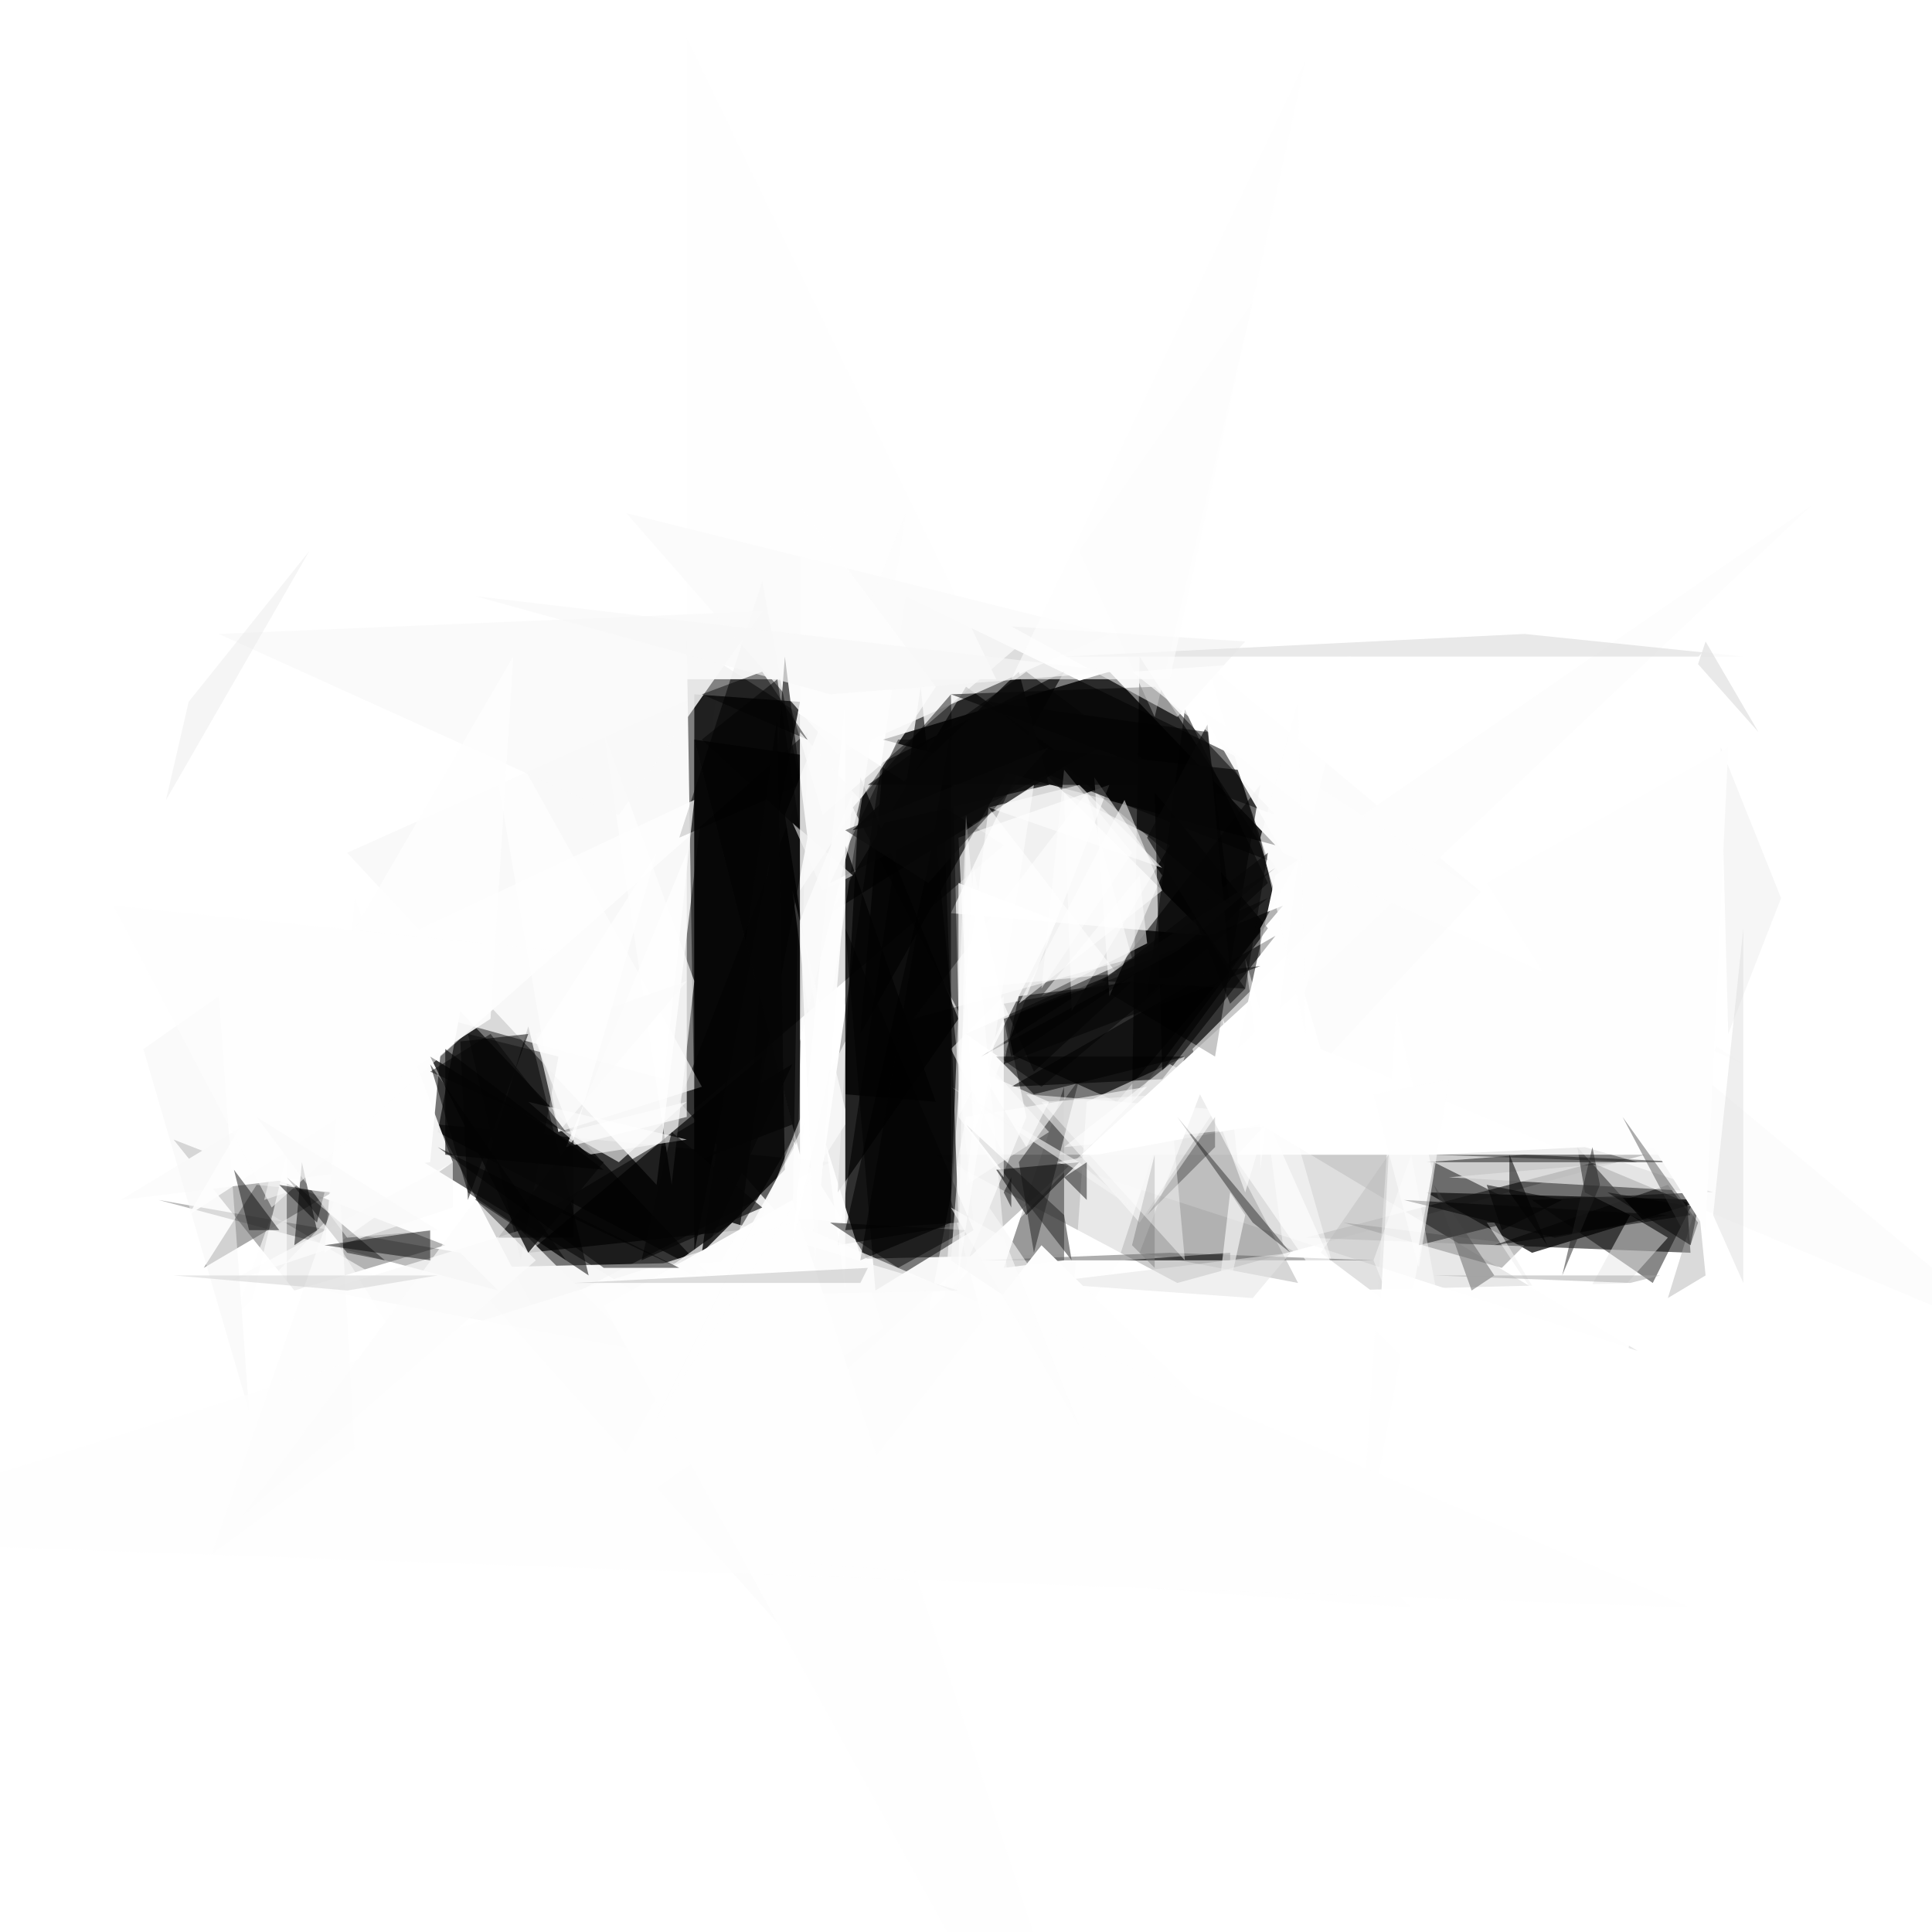
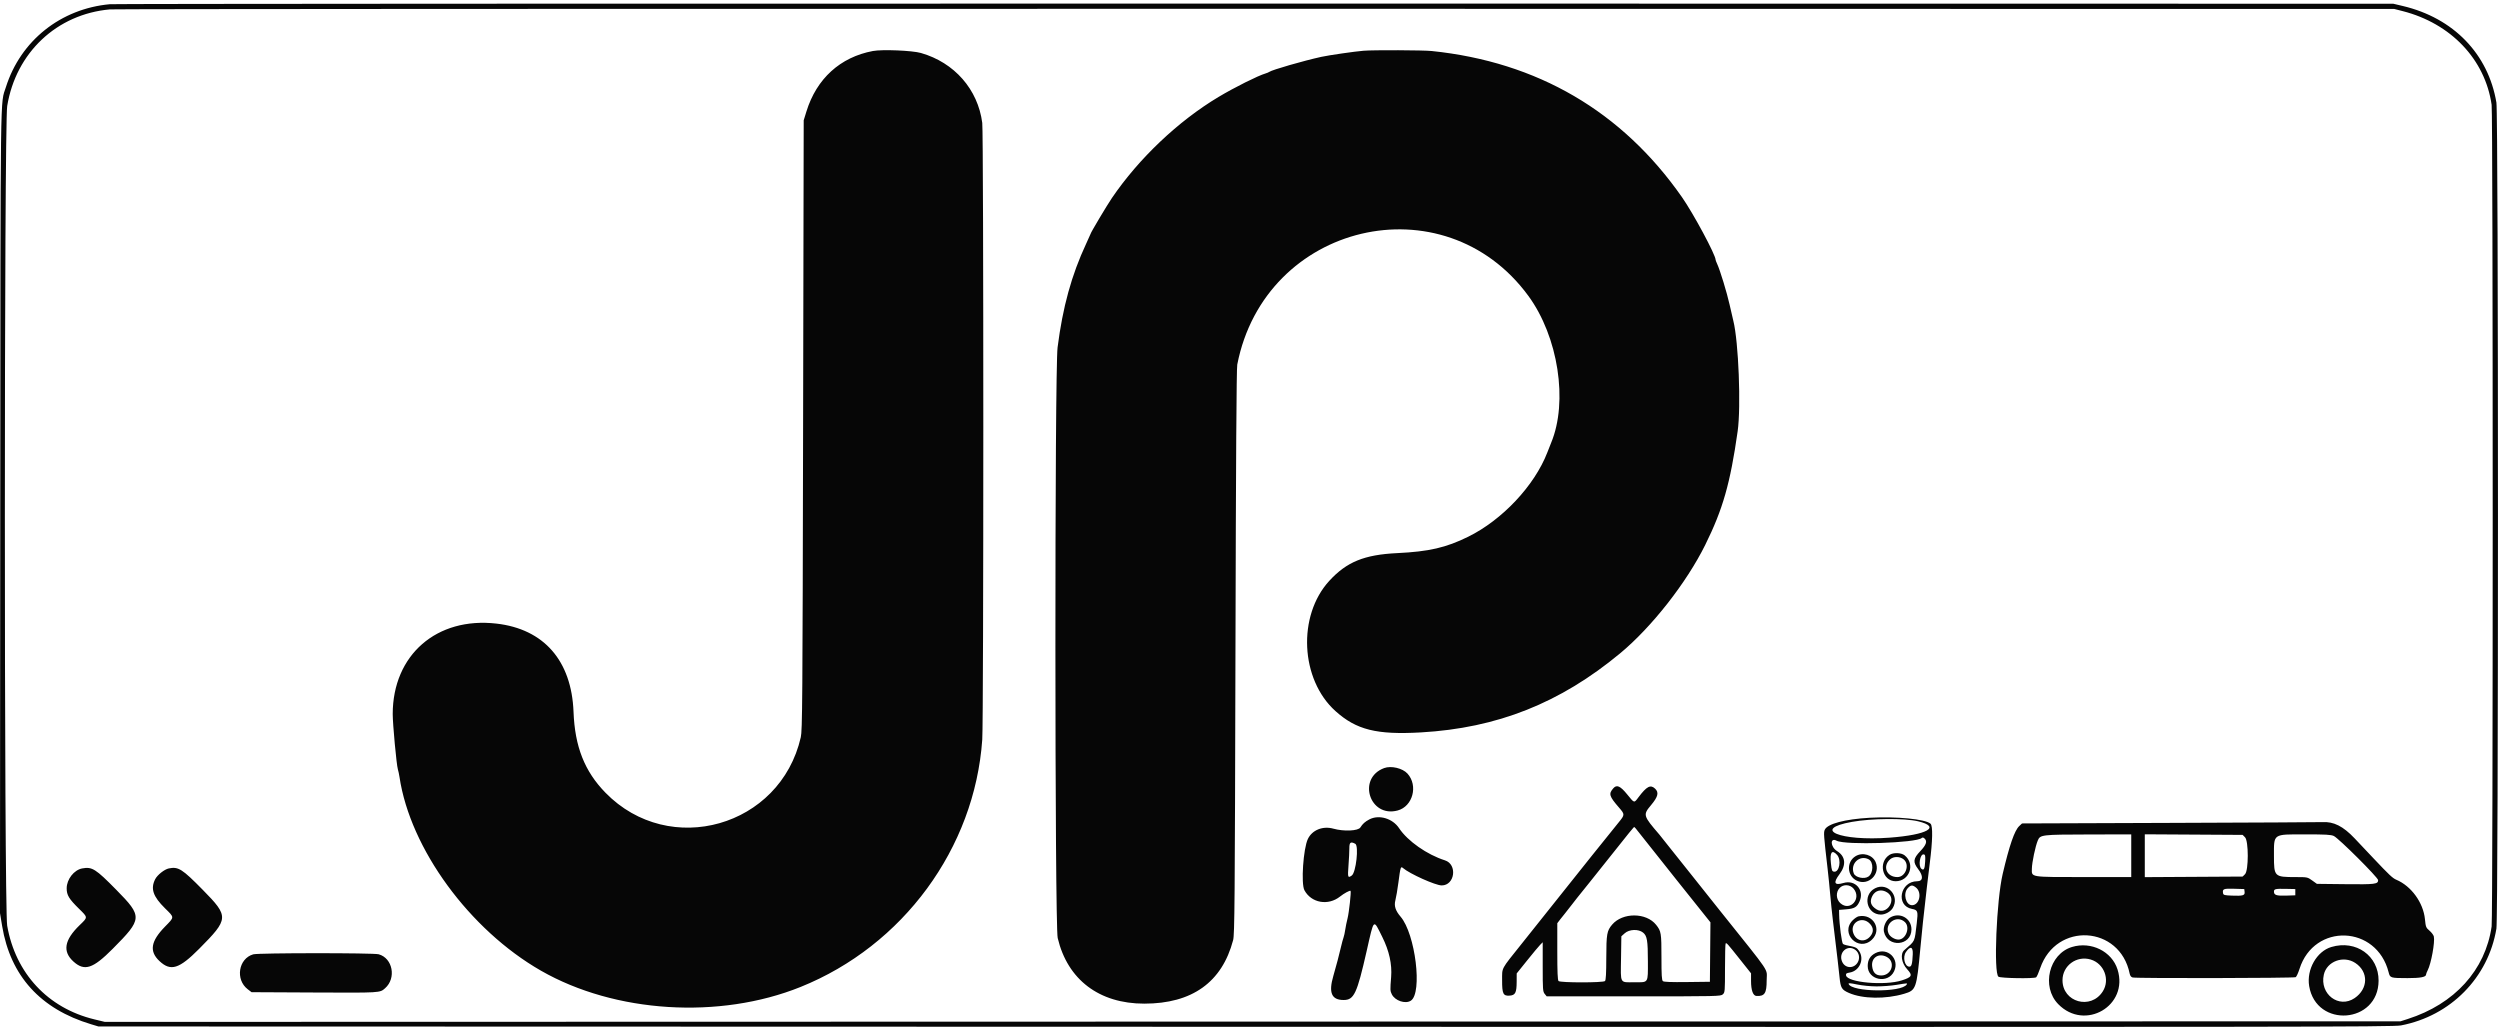
- <svg xmlns="http://www.w3.org/2000/svg" viewBox="0 0 256 256" clip-path="url(#clip)" width="500" height="500">
-   <defs>
-     <clipPath id="clip" clipPathUnits="objectBoundingBox">
-       <rect x="0" y="0" width="256" height="256" />
-     </clipPath>
-   </defs>
-   <rect x="0" y="0" width="256" height="256" fill="rgb(255, 255, 255)" />
-   <path d="M48,149L105,184L107,97Z" fill="rgb(42, 42, 42)" fill-opacity="0.64" />
-   <path d="M188,112L104,189L120,79Z" fill="rgb(81, 81, 81)" fill-opacity="0.77" />
-   <path d="M58,149L110,154L71,174Z" fill="rgb(0, 0, 0)" fill-opacity="0.54" />
-   <path d="M144,105L150,127L121,135Z" fill="rgb(255, 255, 255)" fill-opacity="0.56" />
-   <path d="M95,91L87,157L46,113Z" fill="rgb(249, 249, 249)" fill-opacity="0.86" />
-   <path d="M92,147L91,85L133,112Z" fill="rgb(0, 0, 0)" fill-opacity="0.49" />
-   <path d="M224,166L223,151L173,164Z" fill="rgb(1, 1, 1)" fill-opacity="0.57" />
-   <path d="M61,168L111,224L149,166Z" fill="rgb(252, 252, 252)" fill-opacity="0.96" />
-   <path d="M151,87L150,146L171,118Z" fill="rgb(0, 0, 0)" fill-opacity="0.66" />
-   <path d="M175,139L160,88L268,178Z" fill="rgb(252, 252, 252)" fill-opacity="0.95" />
-   <path d="M136,100L160,124L126,121Z" fill="rgb(255, 255, 255)" fill-opacity="0.70" />
-   <path d="M99,74L153,70L109,108Z" fill="rgb(255, 255, 255)" fill-opacity="0.75" />
-   <path d="M117,98L147,89L169,112Z" fill="rgb(0, 0, 0)" fill-opacity="0.83" />
-   <path d="M133,168L141,144L141,167Z" fill="rgb(0, 0, 0)" fill-opacity="0.40" />
-   <path d="M169,116L164,139L240,67Z" fill="rgb(253, 253, 253)" fill-opacity="1.00" />
-   <path d="M115,167L105,151L95,168Z" fill="rgb(249, 249, 249)" fill-opacity="0.86" />
-   <path d="M129,162L111,165L122,91Z" fill="rgb(0, 0, 0)" fill-opacity="0.60" />
-   <path d="M148,146L170,120L128,137Z" fill="rgb(0, 0, 0)" fill-opacity="0.62" />
-   <path d="M123,174L152,144L128,148Z" fill="rgb(255, 255, 255)" fill-opacity="0.59" />
-   <path d="M218,153L124,153L156,170Z" fill="rgb(14, 14, 14)" fill-opacity="0.21" />
-   <path d="M106,104L90,111L101,77Z" fill="rgb(0, 0, 0)" fill-opacity="0.53" />
-   <path d="M142,101L128,91L110,121Z" fill="rgb(0, 0, 0)" fill-opacity="0.65" />
-   <path d="M127,111L129,150L147,104Z" fill="rgb(255, 255, 255)" fill-opacity="0.65" />
-   <path d="M105,163L90,146L106,105Z" fill="rgb(0, 0, 0)" fill-opacity="0.56" />
-   <path d="M58,150L61,134L94,169Z" fill="rgb(0, 0, 0)" fill-opacity="0.65" />
-   <path d="M129,115L136,148L125,175Z" fill="rgb(252, 252, 252)" fill-opacity="0.70" />
-   <path d="M59,165L39,171L23,151Z" fill="rgb(122, 122, 122)" fill-opacity="0.57" />
-   <path d="M91,90L132,90L91,5Z" fill="rgb(254, 254, 254)" fill-opacity="0.92" />
-   <path d="M76,205L108,147L117,176Z" fill="rgb(253, 253, 253)" fill-opacity="0.89" />
-   <path d="M166,40L153,95L143,73Z" fill="rgb(251, 251, 251)" fill-opacity="0.74" />
-   <path d="M105,141L73,160L92,169Z" fill="rgb(0, 0, 0)" fill-opacity="0.55" />
-   <path d="M127,135L111,158L114,103Z" fill="rgb(0, 0, 0)" fill-opacity="0.71" />
-   <path d="M106,93L92,92L92,166Z" fill="rgb(0, 0, 0)" fill-opacity="0.75" />
-   <path d="M92,130L80,97L89,157Z" fill="rgb(255, 255, 255)" fill-opacity="0.64" />
-   <path d="M161,140L146,131L167,104Z" fill="rgb(0, 0, 0)" fill-opacity="0.56" />
-   <path d="M112,123L116,171L129,163Z" fill="rgb(0, 0, 0)" fill-opacity="0.51" />
-   <path d="M59,133L57,154L16,159Z" fill="rgb(252, 252, 252)" fill-opacity="1.00" />
-   <path d="M98,163L101,140L70,166Z" fill="rgb(0, 0, 0)" fill-opacity="0.69" />
-   <path d="M91,151L78,153L70,146Z" fill="rgb(253, 253, 253)" fill-opacity="0.60" />
-   <path d="M144,146L141,189L157,140Z" fill="rgb(255, 255, 255)" fill-opacity="0.54" />
-   <path d="M109,140L104,108L120,68Z" fill="rgb(252, 252, 252)" fill-opacity="0.69" />
-   <path d="M64,92L74,150L93,144Z" fill="rgb(255, 255, 255)" fill-opacity="0.62" />
-   <path d="M203,159L225,158L219,170Z" fill="rgb(0, 0, 0)" fill-opacity="0.47" />
-   <path d="M127,171L83,172L97,162Z" fill="rgb(243, 243, 243)" fill-opacity="0.72" />
-   <path d="M28,183L36,161L60,175Z" fill="rgb(253, 253, 253)" fill-opacity="0.62" />
-   <path d="M74,140L69,167L62,137Z" fill="rgb(0, 0, 0)" fill-opacity="0.42" />
-   <path d="M101,81L29,84L82,108Z" fill="rgb(250, 250, 250)" fill-opacity="0.84" />
-   <path d="M141,105L155,112L142,134Z" fill="rgb(255, 255, 255)" fill-opacity="0.50" />
-   <path d="M137,166L143,143L135,154Z" fill="rgb(41, 41, 41)" fill-opacity="0.55" />
-   <path d="M128,131L148,129L131,107Z" fill="rgb(255, 255, 255)" fill-opacity="0.61" />
-   <path d="M128,137L168,119L138,144Z" fill="rgb(0, 0, 0)" fill-opacity="0.47" />
-   <path d="M126,139L133,153L133,132Z" fill="rgb(255, 255, 255)" fill-opacity="0.54" />
-   <path d="M203,166L189,158L226,159Z" fill="rgb(0, 0, 0)" fill-opacity="0.73" />
-   <path d="M44,158L27,168L34,157Z" fill="rgb(67, 67, 67)" fill-opacity="0.45" />
-   <path d="M78,169L70,136L63,159Z" fill="rgb(0, 0, 0)" fill-opacity="0.52" />
-   <path d="M117,101L141,89L114,137Z" fill="rgb(0, 0, 0)" fill-opacity="0.64" />
-   <path d="M147,84L111,100L83,68Z" fill="rgb(250, 250, 250)" fill-opacity="0.78" />
-   <path d="M140,154L167,149L217,179Z" fill="rgb(227, 227, 227)" fill-opacity="0.81" />
-   <path d="M41,130L92,106L88,143Z" fill="rgb(255, 255, 255)" fill-opacity="0.72" />
-   <path d="M154,143L134,144L169,124Z" fill="rgb(0, 0, 0)" fill-opacity="0.59" />
-   <path d="M199,168L178,162L202,165Z" fill="rgb(130, 130, 130)" fill-opacity="0.50" />
-   <path d="M66,171L61,166L21,159Z" fill="rgb(89, 89, 89)" fill-opacity="0.40" />
-   <path d="M124,91L106,67L106,118Z" fill="rgb(254, 254, 254)" fill-opacity="0.72" />
-   <path d="M61,138L62,159L70,137Z" fill="rgb(0, 0, 0)" fill-opacity="0.52" />
-   <path d="M105,118L112,171L112,147Z" fill="rgb(255, 255, 255)" fill-opacity="0.72" />
-   <path d="M198,162L197,162L207,177Z" fill="rgb(238, 238, 238)" fill-opacity="0.57" />
-   <path d="M126,159L136,197L128,108Z" fill="rgb(254, 254, 254)" fill-opacity="0.53" />
-   <path d="M127,134L113,107L126,92Z" fill="rgb(0, 0, 0)" fill-opacity="0.46" />
-   <path d="M69,163L85,179L43,171Z" fill="rgb(248, 248, 248)" fill-opacity="0.78" />
-   <path d="M185,134L190,156L180,210Z" fill="rgb(254, 254, 254)" fill-opacity="0.68" />
-   <path d="M184,153L183,172L175,166Z" fill="rgb(186, 186, 186)" fill-opacity="0.43" />
-   <path d="M142,167L128,149L141,161Z" fill="rgb(36, 36, 36)" fill-opacity="0.53" />
-   <path d="M91,148L91,113L75,152Z" fill="rgb(255, 255, 255)" fill-opacity="0.72" />
-   <path d="M169,108L153,91L126,92Z" fill="rgb(0, 0, 0)" fill-opacity="0.52" />
-   <path d="M107,111L104,87L99,153Z" fill="rgb(9, 9, 9)" fill-opacity="0.64" />
-   <path d="M119,168L110,162L128,163Z" fill="rgb(0, 0, 0)" fill-opacity="0.48" />
-   <path d="M106,122L113,105L108,167Z" fill="rgb(251, 251, 251)" fill-opacity="0.91" />
-   <path d="M132,155L143,154L136,161Z" fill="rgb(9, 9, 9)" fill-opacity="0.57" />
-   <path d="M119,98L110,117L148,98Z" fill="rgb(5, 5, 5)" fill-opacity="0.47" />
-   <path d="M204,183L216,161L221,164Z" fill="rgb(230, 230, 230)" fill-opacity="0.50" />
-   <path d="M190,154L204,161L188,165Z" fill="rgb(26, 26, 26)" fill-opacity="0.54" />
-   <path d="M137,145L157,140L132,140Z" fill="rgb(0, 0, 0)" fill-opacity="0.55" />
-   <path d="M226,169L225,159L221,172Z" fill="rgb(174, 174, 174)" fill-opacity="0.45" />
-   <path d="M43,166L60,154L47,119Z" fill="rgb(253, 253, 253)" fill-opacity="0.91" />
-   <path d="M42,163L39,165L40,154Z" fill="rgb(0, 0, 0)" fill-opacity="0.51" />
-   <path d="M170,165L177,169L165,127Z" fill="rgb(255, 255, 255)" fill-opacity="0.47" />
-   <path d="M151,166L159,145L172,170Z" fill="rgb(110, 110, 110)" fill-opacity="0.28" />
-   <path d="M163,120L160,97L131,93Z" fill="rgb(0, 0, 0)" fill-opacity="0.49" />
-   <path d="M154,116L147,132L145,103Z" fill="rgb(255, 255, 255)" fill-opacity="0.58" />
-   <path d="M150,130L133,133L137,142Z" fill="rgb(0, 0, 0)" fill-opacity="0.49" />
-   <path d="M30,170L60,154L60,160Z" fill="rgb(250, 250, 250)" fill-opacity="0.71" />
-   <path d="M76,151L76,164L66,164Z" fill="rgb(1, 1, 1)" fill-opacity="0.58" />
-   <path d="M130,167L182,167L155,166Z" fill="rgb(89, 89, 89)" fill-opacity="0.48" />
-   <path d="M128,157L139,150L130,140Z" fill="rgb(255, 255, 255)" fill-opacity="0.48" />
-   <path d="M152,125L151,116L138,132Z" fill="rgb(255, 255, 255)" fill-opacity="0.50" />
-   <path d="M33,174L38,153L38,188Z" fill="rgb(255, 255, 255)" fill-opacity="0.63" />
-   <path d="M136,145L161,147L151,162Z" fill="rgb(255, 255, 255)" fill-opacity="0.53" />
-   <path d="M112,112L112,145L124,146Z" fill="rgb(2, 2, 2)" fill-opacity="0.74" />
-   <path d="M170,113L231,141L159,94Z" fill="rgb(253, 253, 253)" fill-opacity="0.95" />
-   <path d="M101,89L93,92L107,98Z" fill="rgb(0, 0, 0)" fill-opacity="0.46" />
-   <path d="M56,183L43,162L21,185Z" fill="rgb(254, 254, 254)" fill-opacity="0.51" />
-   <path d="M127,98L164,102L168,114Z" fill="rgb(7, 7, 7)" fill-opacity="0.66" />
-   <path d="M106,100L106,153L92,98Z" fill="rgb(1, 1, 1)" fill-opacity="0.73" />
-   <path d="M143,154L126,144L150,160Z" fill="rgb(245, 245, 245)" fill-opacity="0.61" />
-   <path d="M125,106L127,162L112,163Z" fill="rgb(0, 0, 0)" fill-opacity="0.58" />
-   <path d="M168,123L154,142L153,105Z" fill="rgb(0, 0, 0)" fill-opacity="0.64" />
-   <path d="M51,167L46,166L38,156Z" fill="rgb(27, 27, 27)" fill-opacity="0.51" />
-   <path d="M224,161L198,165L221,157Z" fill="rgb(0, 0, 0)" fill-opacity="0.50" />
-   <path d="M215,154L227,158L192,156Z" fill="rgb(223, 223, 223)" fill-opacity="0.76" />
-   <path d="M190,153L210,152L217,154Z" fill="rgb(55, 55, 55)" fill-opacity="0.52" />
-   <path d="M144,179L127,154L126,167Z" fill="rgb(248, 248, 248)" fill-opacity="0.61" />
-   <path d="M134,83L156,95L165,85Z" fill="rgb(238, 238, 238)" fill-opacity="0.57" />
-   <path d="M104,155L103,95L93,166Z" fill="rgb(5, 5, 5)" fill-opacity="0.82" />
-   <path d="M28,206L47,192L45,157Z" fill="rgb(253, 253, 253)" fill-opacity="0.70" />
-   <path d="M157,94L168,117L152,132Z" fill="rgb(1, 1, 1)" fill-opacity="0.51" />
-   <path d="M177,171L212,206L217,170Z" fill="rgb(255, 255, 255)" fill-opacity="0.97" />
-   <path d="M197,157L199,163L207,159Z" fill="rgb(0, 0, 0)" fill-opacity="0.54" />
-   <path d="M33,187L29,132L19,139Z" fill="rgb(246, 246, 246)" fill-opacity="0.53" />
-   <path d="M164,154L182,180L162,135Z" fill="rgb(255, 255, 255)" fill-opacity="0.64" />
-   <path d="M182,167L196,202L187,153Z" fill="rgb(255, 255, 255)" fill-opacity="0.42" />
-   <path d="M156,148L171,166L166,162Z" fill="rgb(3, 3, 3)" fill-opacity="0.39" />
-   <path d="M133,141L135,132L167,128Z" fill="rgb(4, 4, 4)" fill-opacity="0.57" />
-   <path d="M65,135L68,87L25,161Z" fill="rgb(254, 254, 254)" fill-opacity="0.88" />
-   <path d="M163,167L149,167L163,166Z" fill="rgb(0, 0, 0)" fill-opacity="0.52" />
-   <path d="M195,171L190,157L198,169Z" fill="rgb(69, 69, 69)" fill-opacity="0.41" />
-   <path d="M35,159L38,158L38,147Z" fill="rgb(255, 255, 255)" fill-opacity="0.49" />
-   <path d="M113,110L139,104L135,89Z" fill="rgb(8, 8, 8)" fill-opacity="0.78" />
-   <path d="M209,152L210,158L218,162Z" fill="rgb(61, 61, 61)" fill-opacity="0.63" />
-   <path d="M158,139L176,121L165,158Z" fill="rgb(255, 255, 255)" fill-opacity="0.60" />
-   <path d="M70,166L57,140L80,154Z" fill="rgb(8, 8, 8)" fill-opacity="0.78" />
-   <path d="M141,87L231,87L202,84Z" fill="rgb(225, 225, 225)" fill-opacity="0.73" />
-   <path d="M144,154L141,156L144,159Z" fill="rgb(13, 13, 13)" fill-opacity="0.47" />
-   <path d="M190,169L220,169L216,170Z" fill="rgb(163, 163, 163)" fill-opacity="0.48" />
-   <path d="M225,160L213,158L224,165Z" fill="rgb(0, 0, 0)" fill-opacity="0.48" />
-   <path d="M126,97L126,162L114,167Z" fill="rgb(3, 3, 3)" fill-opacity="0.63" />
-   <path d="M202,153L189,154L224,154Z" fill="rgb(0, 0, 0)" fill-opacity="0.45" />
-   <path d="M141,102L150,113L138,131Z" fill="rgb(255, 255, 255)" fill-opacity="0.44" />
-   <path d="M109,118L113,116L105,109Z" fill="rgb(253, 253, 253)" fill-opacity="0.55" />
-   <path d="M200,158L205,165L200,153Z" fill="rgb(0, 0, 0)" fill-opacity="0.54" />
-   <path d="M154,308L105,159L80,173Z" fill="rgb(254, 254, 254)" fill-opacity="0.97" />
-   <path d="M160,184L165,161L163,158Z" fill="rgb(255, 255, 255)" fill-opacity="0.60" />
-   <path d="M140,122L127,117L127,148Z" fill="rgb(255, 255, 255)" fill-opacity="0.76" />
-   <path d="M133,135L134,140L152,128Z" fill="rgb(0, 0, 0)" fill-opacity="0.47" />
-   <path d="M92,154L92,98L105,149Z" fill="rgb(3, 3, 3)" fill-opacity="0.67" />
-   <path d="M160,96L152,111L163,129Z" fill="rgb(9, 9, 9)" fill-opacity="0.64" />
-   <path d="M171,166L166,172L138,170Z" fill="rgb(227, 227, 227)" fill-opacity="0.55" />
-   <path d="M187,213L138,165L105,207Z" fill="rgb(254, 254, 254)" fill-opacity="0.99" />
-   <path d="M150,89L174,108L179,87Z" fill="rgb(255, 255, 255)" fill-opacity="0.69" />
-   <path d="M101,161L112,133L112,162Z" fill="rgb(255, 255, 255)" fill-opacity="0.47" />
-   <path d="M57,163L43,165L57,167Z" fill="rgb(0, 0, 0)" fill-opacity="0.47" />
-   <path d="M-28,204L224,213L105,162Z" fill="rgb(254, 254, 254)" fill-opacity="0.70" />
-   <path d="M75,167L62,158L57,141Z" fill="rgb(2, 2, 2)" fill-opacity="0.52" />
-   <path d="M156,126L130,140L169,115Z" fill="rgb(15, 15, 15)" fill-opacity="0.51" />
-   <path d="M164,153L275,33L221,153Z" fill="rgb(254, 254, 254)" fill-opacity="0.82" />
-   <path d="M225,162L215,148L224,165Z" fill="rgb(57, 57, 57)" fill-opacity="0.41" />
-   <path d="M134,160L133,158L134,156Z" fill="rgb(0, 0, 0)" fill-opacity="0.49" />
-   <path d="M91,130L74,150L71,137Z" fill="rgb(251, 251, 251)" fill-opacity="0.72" />
-   <path d="M228,99L236,119L229,137Z" fill="rgb(236, 236, 236)" fill-opacity="0.47" />
-   <path d="M154,115L143,104L131,107Z" fill="rgb(255, 255, 255)" fill-opacity="0.56" />
-   <path d="M112,149L112,138L87,188Z" fill="rgb(253, 253, 253)" fill-opacity="0.62" />
-   <path d="M133,135L127,148L133,156Z" fill="rgb(255, 255, 255)" fill-opacity="0.59" />
-   <path d="M71,167L32,201L63,159Z" fill="rgb(252, 252, 252)" fill-opacity="0.69" />
-   <path d="M206,164L221,161L186,159Z" fill="rgb(5, 5, 5)" fill-opacity="0.57" />
-   <path d="M231,123L231,170L227,161Z" fill="rgb(219, 219, 219)" fill-opacity="0.43" />
-   <path d="M212,157L211,152L207,169Z" fill="rgb(33, 33, 33)" fill-opacity="0.50" />
-   <path d="M75,150L57,142L65,137Z" fill="rgb(5, 5, 5)" fill-opacity="0.49" />
-   <path d="M150,165L153,153L153,168Z" fill="rgb(125, 125, 125)" fill-opacity="0.47" />
-   <path d="M105,165L112,93L112,132Z" fill="rgb(255, 255, 255)" fill-opacity="0.72" />
-   <path d="M101,160L89,150L85,167Z" fill="rgb(6, 6, 6)" fill-opacity="0.63" />
-   <path d="M80,168L58,152L90,168Z" fill="rgb(0, 0, 0)" fill-opacity="0.49" />
-   <path d="M110,92L148,89L63,79Z" fill="rgb(247, 247, 247)" fill-opacity="0.66" />
-   <path d="M74,126L36,160L15,120Z" fill="rgb(253, 253, 253)" fill-opacity="0.57" />
-   <path d="M172,114L167,123L167,155Z" fill="rgb(255, 255, 255)" fill-opacity="0.52" />
-   <path d="M25,93L22,106L41,73Z" fill="rgb(233, 233, 233)" fill-opacity="0.44" />
-   <path d="M154,118L135,133L149,106Z" fill="rgb(255, 255, 255)" fill-opacity="0.54" />
-   <path d="M43,158L37,157L42,162Z" fill="rgb(0, 0, 0)" fill-opacity="0.50" />
-   <path d="M158,121L165,131L163,133Z" fill="rgb(0, 0, 0)" fill-opacity="0.51" />
-   <path d="M143,189L126,160L133,164Z" fill="rgb(251, 251, 251)" fill-opacity="0.60" />
-   <path d="M59,153L59,139L80,155Z" fill="rgb(3, 3, 3)" fill-opacity="0.61" />
-   <path d="M137,104L127,169L128,110Z" fill="rgb(255, 255, 255)" fill-opacity="0.54" />
-   <path d="M197,117L226,163L229,99Z" fill="rgb(254, 254, 254)" fill-opacity="1.00" />
-   <path d="M114,106L106,138L106,97Z" fill="rgb(251, 251, 251)" fill-opacity="0.75" />
-   <path d="M226,85L225,88L233,97Z" fill="rgb(211, 211, 211)" fill-opacity="0.49" />
-   <path d="M130,142L139,146L136,152Z" fill="rgb(255, 255, 255)" fill-opacity="0.63" />
-   <path d="M93,98L103,90L106,110Z" fill="rgb(2, 2, 2)" fill-opacity="0.51" />
-   <path d="M161,148L152,161L161,152Z" fill="rgb(3, 3, 3)" fill-opacity="0.30" />
-   <path d="M34,148L58,163L46,164Z" fill="rgb(249, 249, 249)" fill-opacity="0.49" />
-   <path d="M192,143L182,145L188,168Z" fill="rgb(253, 253, 253)" fill-opacity="0.58" />
-   <path d="M170,149L155,141L141,152Z" fill="rgb(255, 255, 255)" fill-opacity="0.55" />
-   <path d="M71,138L87,113L76,151Z" fill="rgb(255, 255, 255)" fill-opacity="0.65" />
-   <path d="M173,137L167,111L172,93Z" fill="rgb(253, 253, 253)" fill-opacity="0.65" />
-   <path d="M37,163L31,155L33,163Z" fill="rgb(0, 0, 0)" fill-opacity="0.46" />
-   <path d="M138,146L157,167L155,145Z" fill="rgb(255, 255, 255)" fill-opacity="0.43" />
-   <path d="M58,169L23,169L46,171Z" fill="rgb(187, 187, 187)" fill-opacity="0.35" />
-   <path d="M76,170L115,168L114,170Z" fill="rgb(200, 200, 200)" fill-opacity="0.61" />
-   <path d="M165,131L168,113L146,130Z" fill="rgb(7, 7, 7)" fill-opacity="0.56" />
-   <path d="M75,150L82,154L91,146Z" fill="rgb(255, 255, 255)" fill-opacity="0.59" />
-   <path d="M115,104L156,104L136,89Z" fill="rgb(6, 6, 6)" fill-opacity="0.60" />
-   <path d="M173,8L134,90L155,90Z" fill="rgb(254, 254, 254)" fill-opacity="0.63" />
-   <path d="M123,117L112,110L139,99Z" fill="rgb(12, 12, 12)" fill-opacity="0.47" />
+ <svg xmlns="http://www.w3.org/2000/svg" id="svg" version="1.1" width="400" height="165.627" viewBox="0, 0, 400,165.627">
+   <g id="svgg">
+     <path id="path0" d="M17.583 0.673 C 9.713 1.393,3.300 6.505,0.946 13.934 C 0.026 16.835,0.089 12.107,0.040 82.000 L -0.004 146.083 0.342 148.163 C 1.667 156.145,6.463 161.439,14.583 163.884 L 15.750 164.235 199.250 164.287 C 368.721 164.335,382.858 164.318,384.167 164.066 C 392.102 162.535,398.112 156.437,399.426 148.583 C 399.757 146.603,399.757 18.397,399.426 16.417 C 398.123 8.624,392.553 2.877,384.441 0.957 L 382.917 0.596 200.917 0.574 C 100.817 0.561,18.317 0.606,17.583 0.673 M384.417 1.775 C 392.150 3.753,397.610 9.499,398.660 16.766 C 398.890 18.351,398.890 146.649,398.660 148.234 C 397.650 155.222,392.731 160.644,385.223 163.044 L 384.083 163.408 200.426 163.455 L 16.769 163.501 15.093 163.096 C 7.655 161.296,2.478 155.731,1.149 148.105 C 0.652 145.254,0.656 20.007,1.153 16.960 C 2.545 8.424,9.098 2.259,17.583 1.503 C 18.317 1.437,100.854 1.395,201.000 1.409 L 383.083 1.434 384.417 1.775 M139.667 8.161 C 134.442 9.140,130.653 12.585,129.030 17.833 L 128.592 19.250 128.496 68.000 C 128.409 112.586,128.378 116.854,128.125 117.962 C 124.856 132.299,107.120 137.333,96.874 126.833 C 93.533 123.410,91.976 119.470,91.765 113.900 C 91.453 105.720,87.032 100.651,79.444 99.777 C 69.868 98.672,62.842 104.795,62.835 114.250 C 62.833 115.848,63.441 122.376,63.657 123.083 C 63.741 123.358,63.860 123.921,63.922 124.333 C 65.632 135.784,75.115 148.761,86.562 155.314 C 98.399 162.091,115.109 163.138,128.083 157.917 C 144.494 151.313,155.944 135.725,157.161 118.333 C 157.387 115.104,157.387 21.409,157.161 19.667 C 156.465 14.299,152.704 10.009,147.351 8.478 C 145.957 8.079,141.161 7.882,139.667 8.161 M218.167 8.118 C 216.791 8.229,212.598 8.835,211.417 9.095 C 208.556 9.724,203.513 11.180,203.083 11.501 C 202.992 11.570,202.729 11.681,202.500 11.748 C 201.268 12.110,197.530 13.978,194.954 15.520 C 188.520 19.371,182.227 25.336,177.911 31.675 C 177.116 32.842,174.500 37.236,174.500 37.403 C 174.500 37.436,174.172 38.164,173.772 39.023 C 171.445 44.012,170.035 49.137,169.214 55.583 C 168.738 59.321,168.755 148.069,169.232 150.083 C 170.811 156.749,175.869 160.583,183.083 160.583 C 190.736 160.583,195.525 157.159,197.301 150.417 C 197.537 149.522,197.576 144.669,197.673 104.333 C 197.748 73.389,197.838 58.963,197.961 58.333 C 202.381 35.640,231.005 28.880,244.533 47.333 C 249.318 53.861,250.928 64.257,248.177 70.861 C 248.088 71.075,247.811 71.775,247.563 72.417 C 245.514 77.708,240.358 83.194,234.917 85.875 C 231.366 87.625,228.636 88.255,223.550 88.499 C 218.284 88.752,215.465 89.903,212.684 92.938 C 207.569 98.520,208.050 108.713,213.667 113.766 C 217.013 116.777,220.250 117.587,227.333 117.186 C 239.554 116.494,249.643 112.487,259.250 104.508 C 264.281 100.329,269.839 93.242,272.838 87.180 C 275.663 81.470,276.840 77.344,278.025 69.000 C 278.579 65.103,278.170 54.658,277.334 51.333 C 277.253 51.012,276.987 49.858,276.742 48.768 C 276.297 46.790,275.208 43.219,274.745 42.225 C 274.610 41.936,274.500 41.647,274.500 41.583 C 274.500 40.784,270.950 34.171,269.104 31.529 C 259.506 17.805,245.985 9.911,229.083 8.164 C 227.677 8.019,219.820 7.986,218.167 8.118 M221.460 122.894 C 217.101 124.517,219.136 130.887,223.627 129.677 C 226.046 129.026,226.934 125.695,225.199 123.777 C 224.416 122.911,222.580 122.477,221.460 122.894 M258.131 126.125 C 257.352 127.018,257.458 127.381,259.034 129.204 C 259.996 130.317,259.995 130.348,258.960 131.616 C 257.435 133.483,252.649 139.465,248.251 145.000 C 247.049 146.512,244.870 149.247,243.408 151.077 C 240.088 155.232,240.346 154.747,240.339 156.838 C 240.332 159.015,240.510 159.377,241.553 159.300 C 242.455 159.234,242.660 158.826,242.667 157.083 L 242.672 155.750 244.345 153.667 C 245.265 152.521,246.202 151.398,246.426 151.170 L 246.833 150.758 246.833 154.694 C 246.833 158.321,246.858 158.661,247.152 159.023 L 247.471 159.417 261.384 159.417 C 274.833 159.417,275.310 159.406,275.649 159.099 C 275.987 158.794,276.000 158.634,276.000 154.919 C 276.000 152.794,276.046 151.009,276.103 150.952 C 276.244 150.812,276.348 150.928,278.385 153.490 L 280.167 155.731 280.167 156.954 C 280.167 158.445,280.484 159.325,281.033 159.353 C 282.343 159.421,282.667 158.927,282.666 156.866 C 282.665 154.827,283.616 156.247,275.170 145.679 C 273.014 142.982,270.960 140.400,270.604 139.941 C 270.249 139.481,269.407 138.426,268.733 137.594 C 268.058 136.763,267.111 135.575,266.628 134.953 C 266.145 134.332,265.637 133.693,265.500 133.533 C 262.888 130.499,262.856 130.385,264.167 128.820 C 265.298 127.469,265.461 126.788,264.802 126.173 C 264.078 125.499,263.475 125.814,262.166 127.550 C 261.429 128.527,261.535 128.554,260.333 127.083 C 259.240 125.745,258.676 125.500,258.131 126.125 M299.167 130.841 C 295.192 131.064,292.400 131.805,291.968 132.753 C 291.762 133.206,291.787 133.562,292.416 139.000 C 292.549 140.146,292.736 141.997,292.832 143.114 C 292.928 144.231,293.119 146.068,293.255 147.197 C 294.001 153.372,294.197 155.053,294.330 156.391 C 294.497 158.069,294.677 158.366,295.833 158.871 C 298.036 159.833,301.695 159.887,304.674 159.002 C 306.568 158.439,306.653 158.199,307.255 151.750 C 307.391 150.283,307.577 148.408,307.668 147.583 C 308.125 143.420,308.534 139.883,308.766 138.083 C 309.223 134.542,309.269 132.137,308.886 131.794 C 308.062 131.057,303.427 130.603,299.167 130.841 M219.083 131.111 C 218.406 131.469,218.008 131.827,217.662 132.388 C 217.313 132.953,215.024 133.059,213.337 132.587 C 211.646 132.115,209.943 132.804,209.260 134.235 C 208.522 135.782,208.145 141.388,208.708 142.438 C 209.805 144.483,212.514 144.960,214.411 143.443 C 215.043 142.938,215.985 142.429,216.091 142.535 C 216.210 142.656,215.843 146.022,215.613 146.917 C 215.472 147.467,215.303 148.292,215.239 148.750 C 215.174 149.208,215.052 149.770,214.967 149.998 C 214.881 150.225,214.708 150.863,214.581 151.414 C 214.285 152.704,213.789 154.585,213.328 156.167 C 212.550 158.835,213.051 160.000,214.978 160.000 C 216.644 160.000,217.113 159.005,218.665 152.167 C 219.876 146.832,219.707 146.986,221.158 149.898 C 222.274 152.139,222.744 154.267,222.581 156.333 C 222.418 158.385,222.424 158.548,222.683 159.075 C 223.194 160.120,224.861 160.681,225.740 160.105 C 227.620 158.874,226.462 149.422,224.094 146.667 C 223.275 145.713,223.027 144.939,223.259 144.058 C 223.383 143.586,223.603 142.292,223.748 141.182 C 224.072 138.702,224.113 138.571,224.479 138.886 C 225.556 139.813,229.681 141.667,230.669 141.667 C 232.784 141.667,233.220 138.297,231.188 137.654 C 228.332 136.750,225.214 134.565,223.858 132.517 C 222.815 130.940,220.627 130.295,219.083 131.111 M306.906 131.412 C 310.621 132.300,308.402 133.572,302.348 134.025 C 294.404 134.619,289.744 132.672,296.305 131.501 C 299.480 130.934,304.723 130.890,306.906 131.412 M347.222 131.664 L 323.527 131.750 323.082 132.167 C 322.323 132.878,321.515 135.214,320.429 139.833 C 319.439 144.050,318.959 155.692,319.753 156.272 C 320.093 156.521,325.405 156.608,325.778 156.371 C 325.886 156.303,326.179 155.648,326.429 154.915 C 328.982 147.458,339.186 148.070,340.746 155.775 C 340.817 156.123,340.976 156.332,341.218 156.397 C 341.811 156.557,367.061 156.509,367.315 156.348 C 367.442 156.267,367.715 155.672,367.920 155.025 C 370.266 147.624,380.276 148.005,382.180 155.567 C 382.409 156.477,382.468 156.495,385.200 156.498 C 387.264 156.500,388.165 156.328,388.168 155.932 C 388.168 155.832,388.286 155.525,388.429 155.250 C 388.985 154.185,389.617 150.701,389.413 149.833 C 389.359 149.604,389.046 149.188,388.719 148.909 C 388.159 148.431,388.115 148.321,387.992 147.075 C 387.729 144.417,385.796 141.758,383.396 140.753 C 382.827 140.515,382.262 139.983,379.748 137.321 C 378.832 136.352,377.483 134.925,376.750 134.149 C 374.896 132.188,373.382 131.428,371.559 131.539 C 371.206 131.561,360.254 131.617,347.222 131.664 M262.167 133.121 C 262.487 133.549,265.207 136.976,268.211 140.736 L 273.672 147.573 273.627 152.328 L 273.583 157.083 269.938 157.128 C 267.389 157.160,266.223 157.116,266.063 156.983 C 265.881 156.832,265.833 156.040,265.833 153.157 C 265.833 149.279,265.786 148.993,264.983 147.979 C 263.403 145.984,259.615 145.966,257.937 147.946 C 257.105 148.927,257.015 149.439,257.007 153.258 C 257.002 155.756,256.942 156.824,256.800 156.967 C 256.517 157.250,249.650 157.250,249.367 156.967 C 249.221 156.821,249.167 155.538,249.167 152.240 L 249.167 147.713 249.663 147.065 C 249.936 146.708,250.259 146.304,250.382 146.167 C 250.504 146.029,250.975 145.429,251.427 144.833 C 251.880 144.237,252.288 143.712,252.335 143.667 C 252.382 143.621,253.286 142.496,254.344 141.167 C 261.712 131.912,261.372 132.331,261.495 132.338 C 261.544 132.341,261.846 132.694,262.167 133.121 M341.000 136.917 L 341.000 140.333 333.458 140.331 C 324.711 140.328,325.075 140.386,325.099 138.994 C 325.117 137.973,325.656 135.407,326.051 134.466 C 326.432 133.558,326.659 133.532,334.208 133.515 L 341.000 133.500 341.000 136.917 M359.204 133.963 C 359.789 134.548,359.789 139.284,359.204 139.870 L 358.824 140.250 350.995 140.296 L 343.167 140.343 343.167 136.915 L 343.167 133.488 350.996 133.535 L 358.824 133.583 359.204 133.963 M373.415 133.760 C 374.207 134.136,380.500 140.409,380.500 140.822 C 380.500 141.463,380.024 141.522,375.261 141.468 L 370.703 141.417 369.949 140.875 C 369.204 140.339,369.175 140.333,367.285 140.333 C 363.897 140.333,363.833 140.271,363.833 136.944 C 363.833 133.346,363.612 133.500,368.778 133.500 C 372.140 133.500,372.964 133.546,373.415 133.760 M307.967 134.200 C 308.389 134.623,308.178 135.208,307.250 136.181 C 306.101 137.385,306.039 137.923,306.917 139.072 C 307.765 140.183,307.696 141.000,306.753 141.000 C 304.000 141.000,303.264 144.930,305.923 145.429 C 306.851 145.603,306.912 145.788,306.682 147.715 C 306.310 150.822,306.478 150.457,304.689 152.017 C 304.010 152.608,304.228 154.084,305.140 155.073 C 306.056 156.067,305.929 156.334,304.294 156.861 C 301.557 157.741,295.533 157.199,295.366 156.057 C 295.325 155.774,295.429 155.694,295.950 155.610 C 297.528 155.354,298.344 153.476,297.453 152.150 C 297.084 151.601,296.941 151.537,295.417 151.235 C 295.233 151.199,294.993 151.110,294.881 151.037 C 294.685 150.909,294.288 147.894,294.262 146.333 L 294.250 145.583 295.333 145.497 C 296.714 145.387,297.119 145.151,297.532 144.215 C 298.333 142.407,296.852 140.716,294.959 141.277 C 293.487 141.715,293.279 141.257,294.320 139.872 C 295.432 138.392,295.288 137.014,293.936 136.178 C 292.845 135.504,292.774 133.933,293.860 134.514 C 295.242 135.254,306.672 134.884,307.482 134.073 C 307.605 133.951,307.757 133.990,307.967 134.200 M216.845 135.006 C 217.436 135.322,216.963 139.607,216.285 140.082 C 215.648 140.528,215.611 140.411,215.760 138.458 C 215.839 137.427,215.900 136.190,215.896 135.708 C 215.889 134.769,216.104 134.610,216.845 135.006 M293.925 136.774 C 294.658 137.565,294.300 139.590,293.449 139.469 C 293.123 139.422,293.069 139.277,292.945 138.116 C 292.758 136.352,293.100 135.884,293.925 136.774 M302.333 136.770 C 300.465 137.940,301.161 140.995,303.298 140.999 C 305.537 141.003,306.493 138.234,304.731 136.848 C 304.192 136.424,302.950 136.384,302.333 136.770 M296.883 136.993 C 295.395 137.901,295.512 140.160,297.086 140.907 C 298.941 141.787,300.908 139.865,300.110 137.954 C 299.618 136.777,298.019 136.301,296.883 136.993 M308.027 137.836 C 307.965 139.036,307.813 139.329,307.424 139.006 C 306.879 138.554,307.203 136.585,307.803 136.701 C 308.038 136.746,308.074 136.928,308.027 137.836 M304.591 137.506 C 305.608 138.350,304.902 140.333,303.585 140.333 C 301.850 140.333,301.151 138.596,302.435 137.476 C 302.983 136.998,303.995 137.012,304.591 137.506 M298.998 137.499 C 299.789 137.922,299.759 139.683,298.950 140.249 C 298.288 140.713,296.858 140.405,296.604 139.743 C 296.003 138.177,297.552 136.725,298.998 137.499 M13.167 138.944 C 11.849 139.182,10.674 140.680,10.669 142.128 C 10.666 143.219,11.026 143.816,12.651 145.412 C 14.087 146.824,14.084 146.730,12.742 148.028 C 10.276 150.413,9.971 152.256,11.776 153.869 C 13.526 155.432,14.873 154.990,18.024 151.818 C 22.810 147.000,22.831 146.664,18.606 142.370 C 15.298 139.008,14.745 138.660,13.167 138.944 M27.006 138.949 C 26.311 139.091,25.181 139.984,24.832 140.669 C 24.059 142.185,24.478 143.429,26.404 145.329 C 27.943 146.847,27.943 146.678,26.389 148.273 C 24.106 150.615,23.855 152.223,25.528 153.784 C 27.316 155.452,28.663 155.034,31.857 151.818 C 36.644 147.000,36.664 146.664,32.439 142.370 C 29.134 139.011,28.538 138.636,27.006 138.949 M296.569 142.179 C 297.914 143.779,296.005 145.893,294.461 144.514 C 293.764 143.890,293.706 142.751,294.337 142.080 C 294.930 141.448,295.993 141.496,296.569 142.179 M306.548 142.002 C 307.568 142.805,307.118 144.833,305.920 144.833 C 304.919 144.833,304.453 142.959,305.242 142.108 C 305.732 141.579,305.984 141.558,306.548 142.002 M300.012 142.125 C 297.945 143.179,298.645 146.333,300.947 146.333 C 301.640 146.333,302.481 145.872,302.829 145.302 C 304.011 143.363,302.009 141.107,300.012 142.125 M359.136 142.703 C 359.202 143.275,358.888 143.366,357.085 143.299 C 355.956 143.258,355.745 143.204,355.696 142.949 C 355.559 142.229,355.741 142.152,357.455 142.202 L 359.083 142.250 359.136 142.703 M367.250 142.750 L 367.250 143.250 365.775 143.298 C 364.236 143.349,363.833 143.216,363.833 142.660 C 363.833 142.235,364.061 142.183,365.750 142.218 L 367.250 142.250 367.250 142.750 M301.965 142.798 C 303.591 143.861,301.906 146.523,300.253 145.502 C 299.315 144.922,299.105 144.258,299.575 143.350 C 300.047 142.438,301.057 142.204,301.965 142.798 M297.368 146.614 C 297.158 146.657,296.736 146.941,296.431 147.247 C 294.359 149.319,297.369 152.379,299.493 150.359 C 301.198 148.738,299.720 146.133,297.368 146.614 M302.400 146.816 C 301.755 147.210,301.271 148.332,301.429 149.065 C 301.998 151.692,305.833 151.371,305.833 148.697 C 305.833 146.909,303.945 145.874,302.400 146.816 M304.784 147.532 C 305.671 148.366,304.943 150.333,303.747 150.333 C 303.159 150.333,302.406 149.876,302.181 149.381 C 301.442 147.760,303.483 146.310,304.784 147.532 M299.208 147.830 C 299.791 148.476,299.801 149.148,299.240 149.815 C 298.393 150.822,297.076 150.621,296.569 149.409 C 295.842 147.669,297.935 146.417,299.208 147.830 M262.883 149.209 C 263.536 149.732,263.658 150.457,263.663 153.842 C 263.667 157.373,263.801 157.167,261.508 157.164 C 259.117 157.161,259.305 157.497,259.365 153.345 L 259.417 149.805 259.961 149.319 C 260.683 148.674,262.147 148.619,262.883 149.209 M331.520 151.516 C 327.831 152.636,326.574 157.862,329.321 160.666 C 333.591 165.027,340.634 160.907,338.806 155.118 C 337.891 152.218,334.588 150.585,331.520 151.516 M373.009 151.521 C 370.675 152.220,369.028 155.123,369.466 157.766 C 370.592 164.557,380.540 163.796,380.573 156.917 C 380.593 152.923,376.966 150.336,373.009 151.521 M296.888 152.007 C 297.474 152.468,297.623 153.324,297.233 153.984 C 296.628 155.008,295.263 154.974,294.764 153.923 C 294.055 152.428,295.624 151.013,296.888 152.007 M306.042 152.673 C 305.973 154.226,305.853 154.667,305.502 154.667 C 304.751 154.667,304.391 153.144,304.949 152.329 C 305.645 151.312,306.097 151.454,306.042 152.673 M300.078 152.492 C 299.232 152.921,298.833 153.585,298.833 154.567 C 298.833 156.811,302.075 157.461,303.051 155.413 C 303.995 153.435,302.028 151.503,300.078 152.492 M40.521 152.692 C 38.145 153.375,37.617 156.736,39.643 158.286 L 40.250 158.750 50.083 158.800 C 60.963 158.854,60.761 158.866,61.612 158.119 C 63.446 156.509,62.838 153.296,60.583 152.683 C 59.726 152.450,41.334 152.458,40.521 152.692 M301.855 153.094 C 303.352 153.868,302.713 156.076,300.991 156.076 C 300.116 156.076,299.657 155.607,299.543 154.598 C 299.387 153.219,300.587 152.439,301.855 153.094 M334.513 153.524 C 336.662 154.167,337.638 156.742,336.446 158.623 C 334.542 161.627,330.000 160.366,330.000 156.833 C 330.000 154.505,332.259 152.848,334.513 153.524 M376.850 154.075 C 378.985 155.487,378.934 158.195,376.746 159.693 C 374.223 161.420,371.115 159.059,371.812 155.945 C 372.291 153.809,374.954 152.820,376.850 154.075 M300.250 157.824 C 301.167 157.826,302.592 157.717,303.417 157.581 C 305.213 157.286,305.216 157.286,305.075 157.514 C 304.266 158.823,296.284 158.748,295.777 157.427 C 295.716 157.268,296.049 157.290,297.140 157.518 C 297.964 157.691,299.299 157.822,300.250 157.824 " stroke="none" fill="#060606" fill-rule="evenodd" />
+   </g>
</svg>
